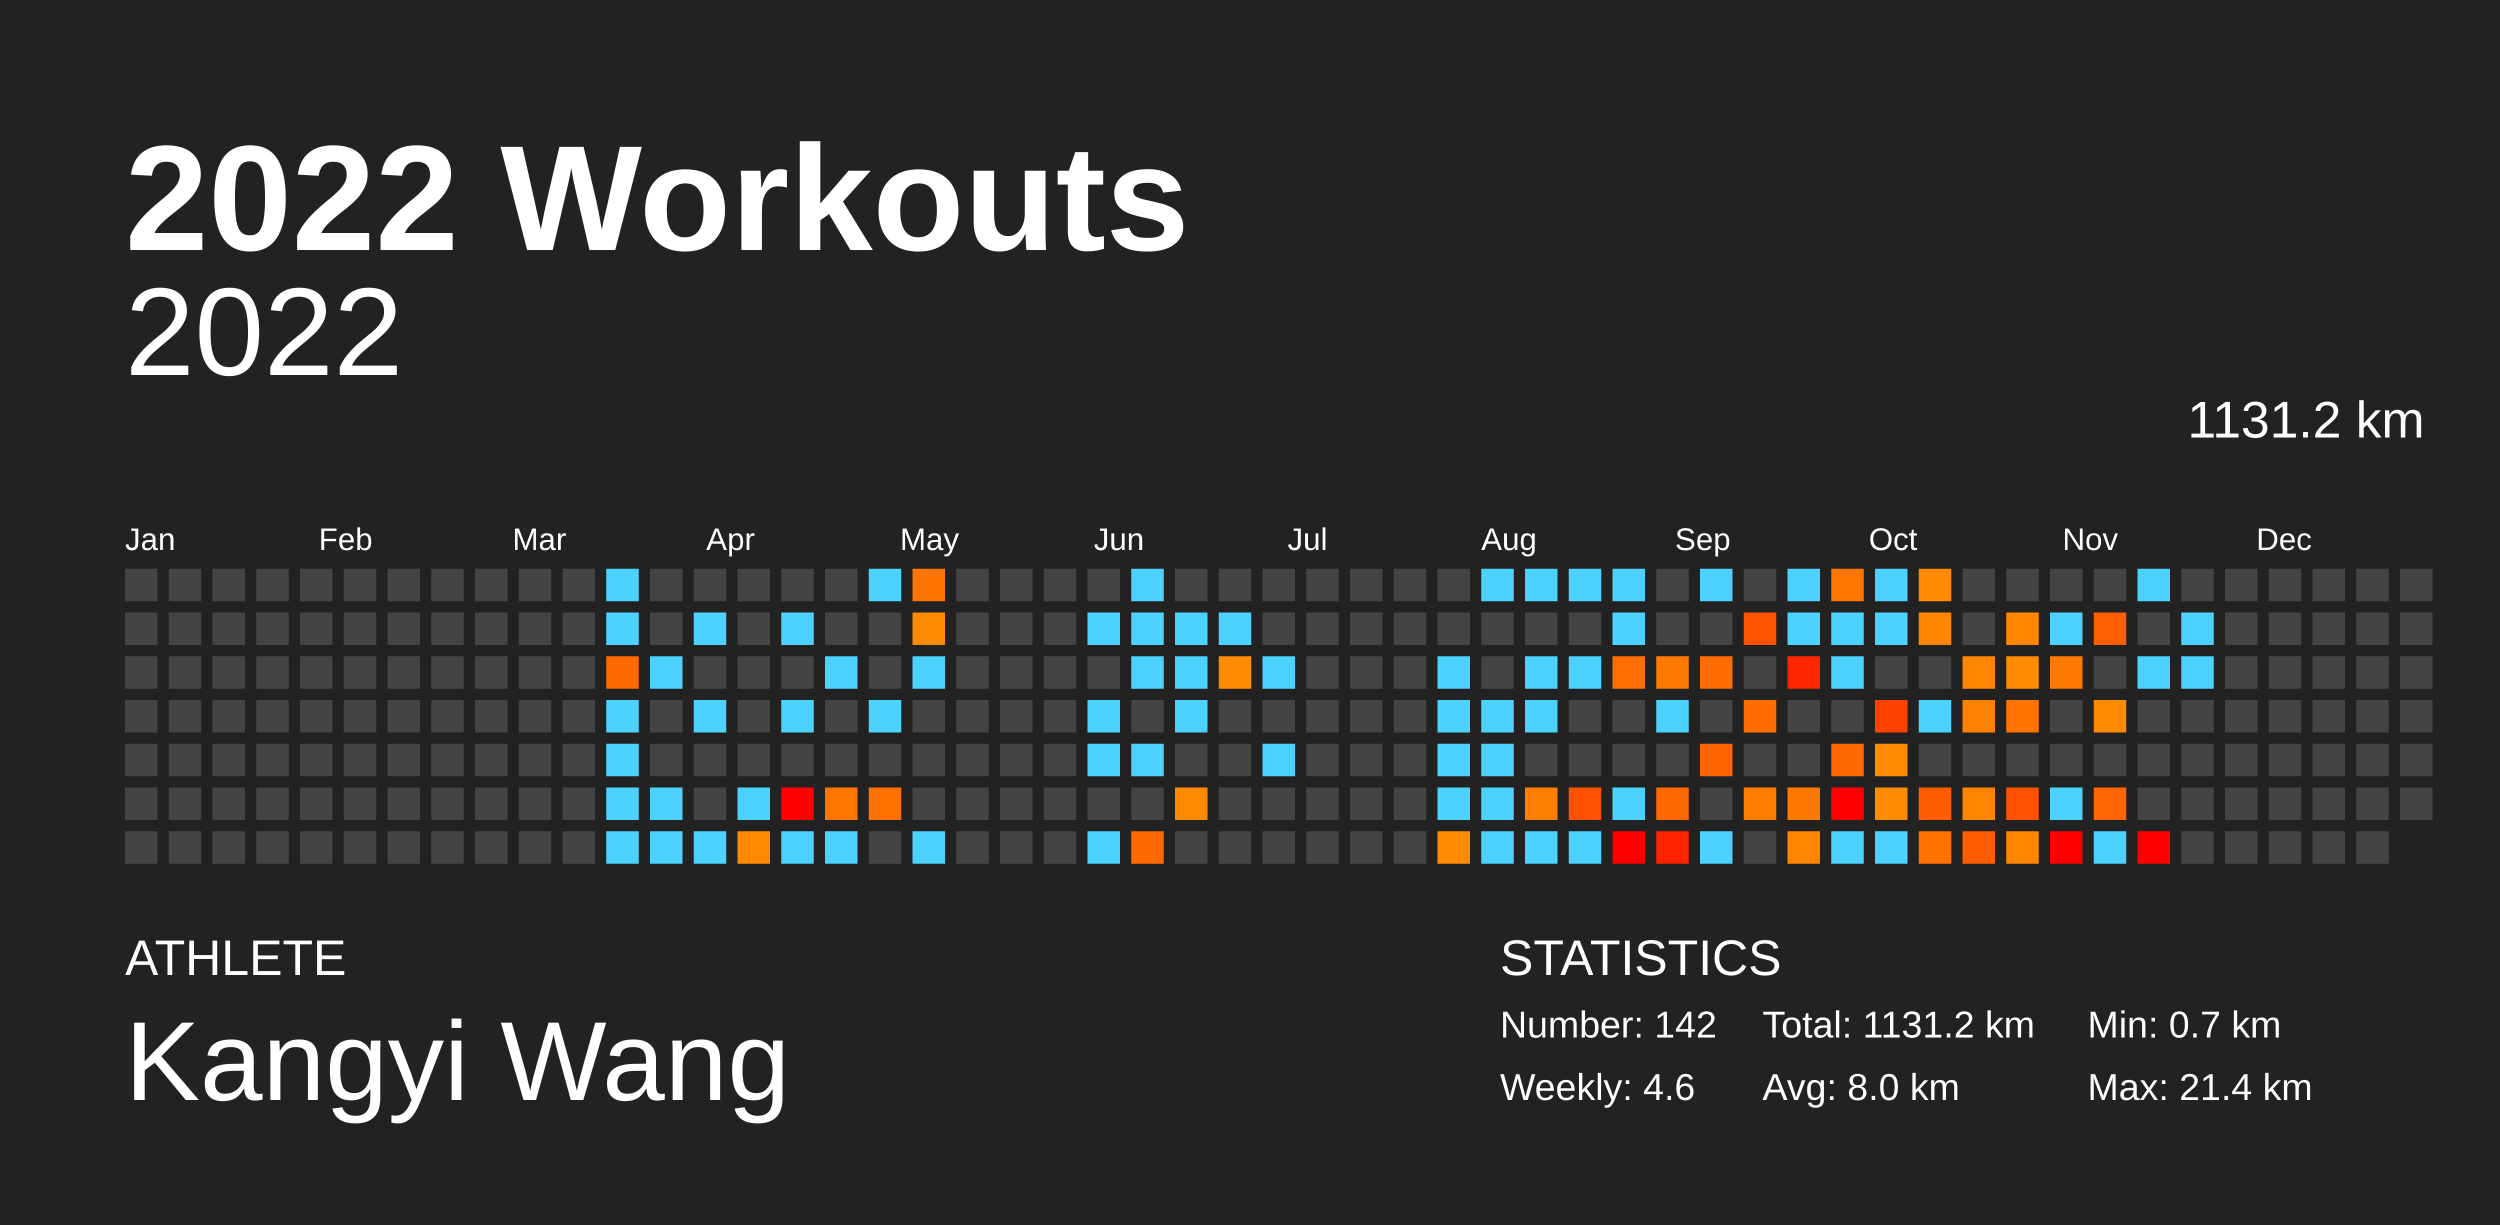
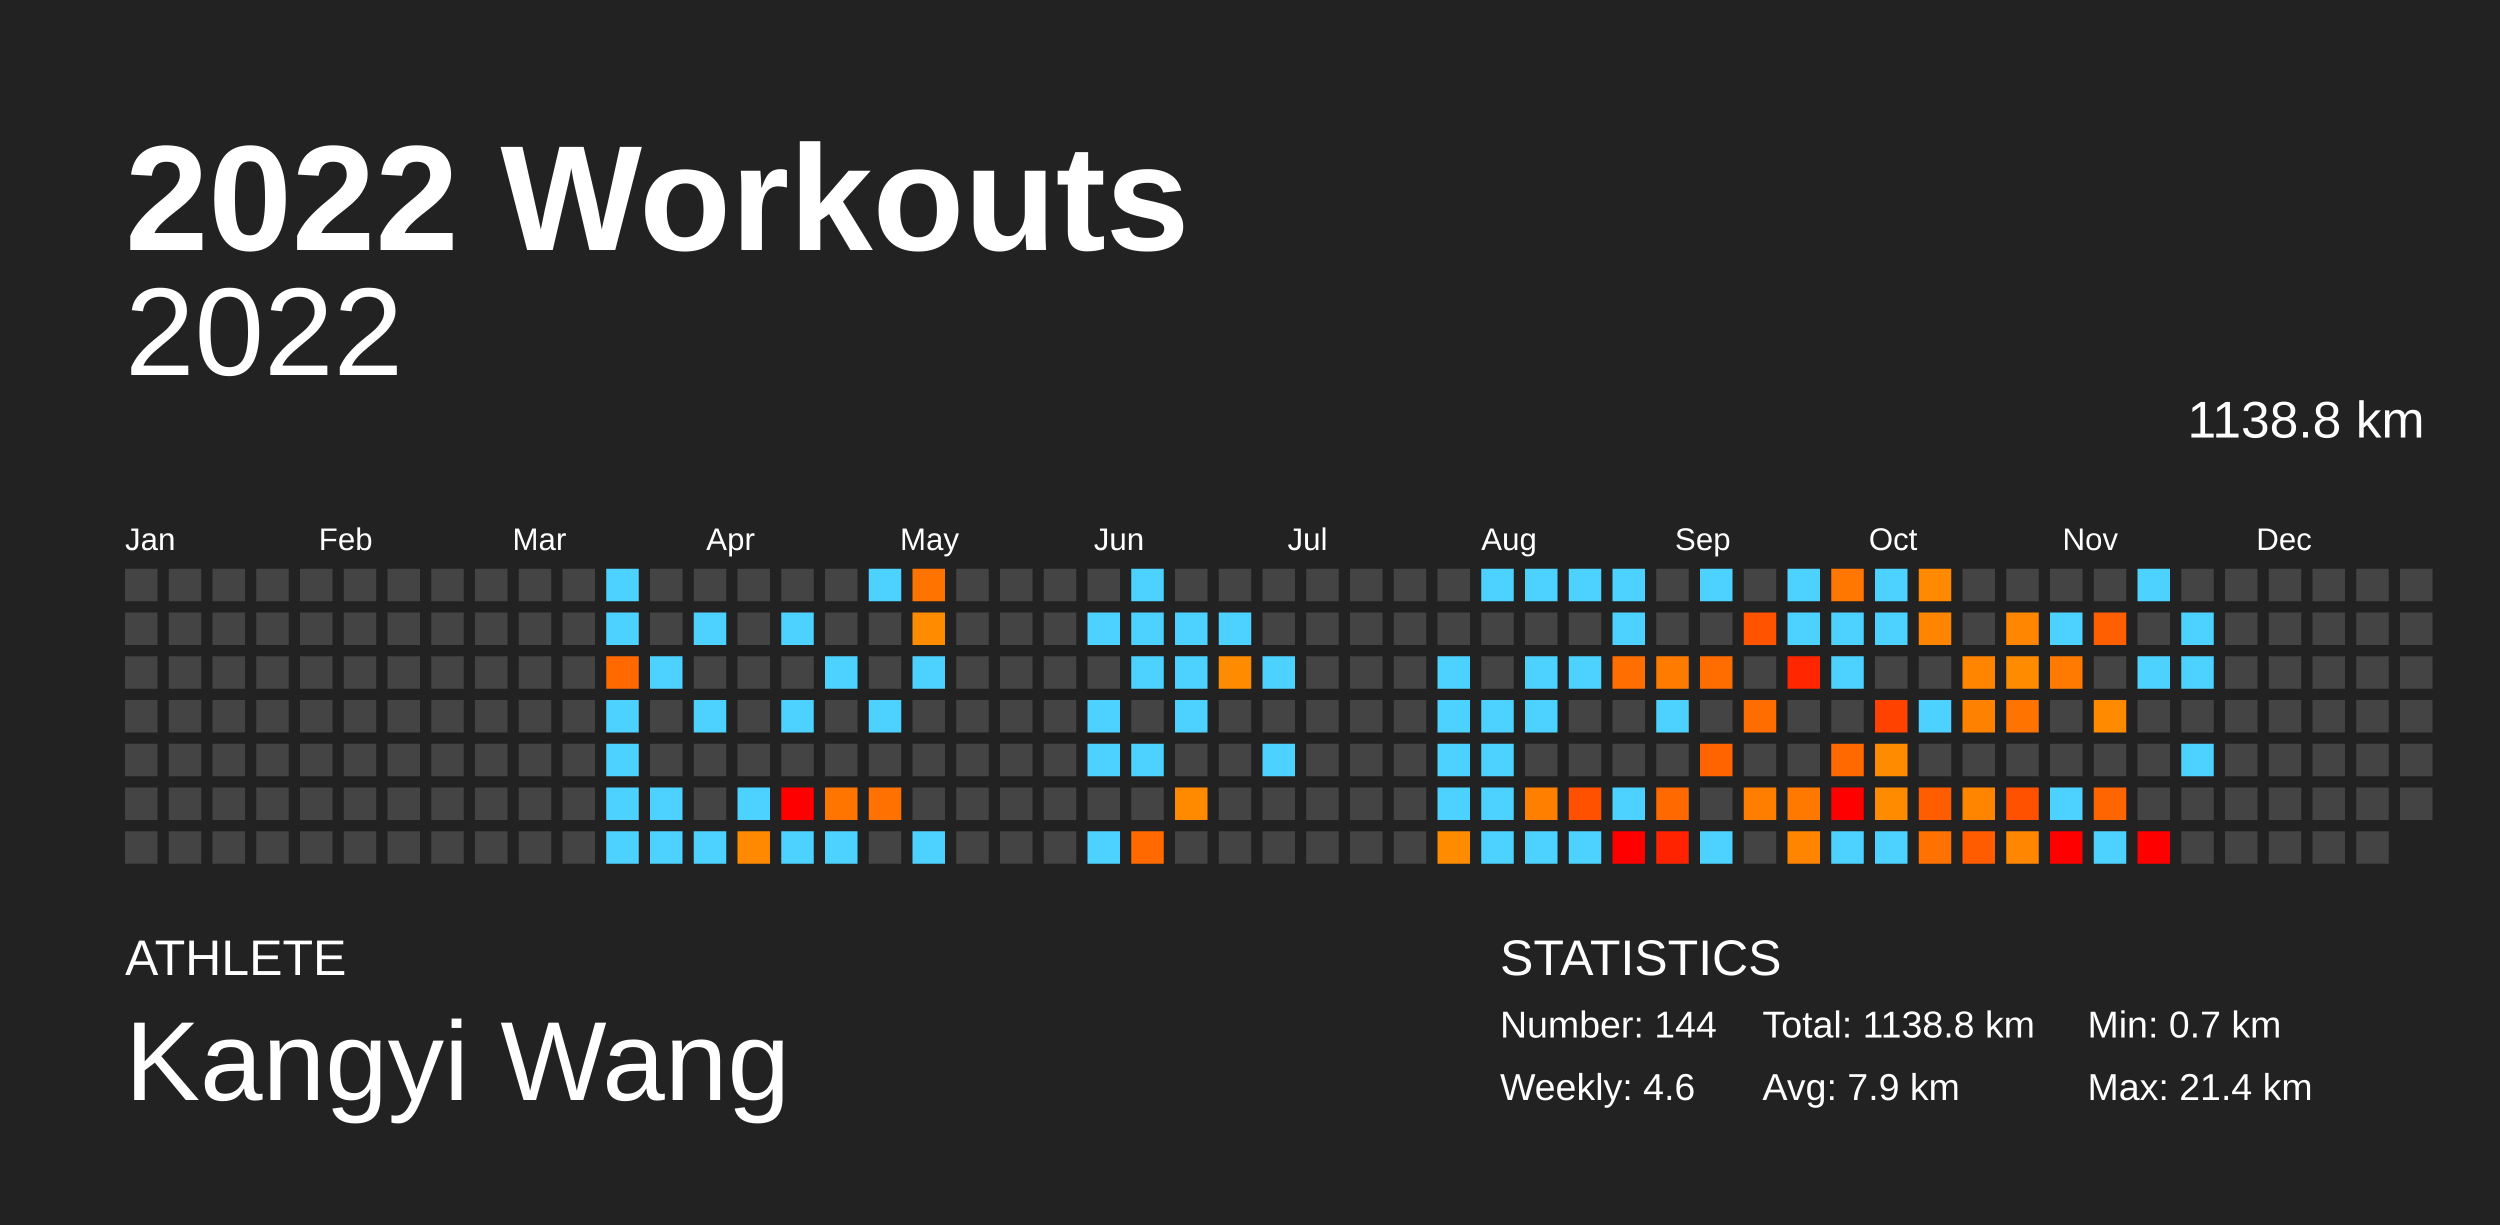
<svg xmlns="http://www.w3.org/2000/svg" baseProfile="full" height="98mm" version="1.1" viewBox="0,0,200,98" width="200mm">
  <defs />
  <rect fill="#222222" height="98" width="200" x="0" y="0" />
  <text fill="#FFFFFF" style="font-size:12px; font-family:Arial; font-weight:bold;" x="10" y="20">2022 Workouts</text>
  <text fill="#FFFFFF" style="font-size:4px; font-family:Arial" x="10" y="78">ATHLETE</text>
  <text fill="#FFFFFF" style="font-size:9px; font-family:Arial" x="10" y="88">Kangyi Wang</text>
  <text fill="#FFFFFF" style="font-size:4px; font-family:Arial" x="120" y="78">STATISTICS</text>
-   <text fill="#FFFFFF" style="font-size:3px; font-family:Arial" x="120" y="83">Number: 142</text>
+   <text fill="#FFFFFF" style="font-size:3px; font-family:Arial" x="120" y="83">Number: 144</text>
  <text fill="#FFFFFF" style="font-size:3px; font-family:Arial" x="120" y="88">Weekly: 4.6</text>
-   <text fill="#FFFFFF" style="font-size:3px; font-family:Arial" x="141" y="83">Total: 1131.2 km</text>
-   <text fill="#FFFFFF" style="font-size:3px; font-family:Arial" x="141" y="88">Avg: 8.0 km</text>
+   <text fill="#FFFFFF" style="font-size:3px; font-family:Arial" x="141" y="83">Total: 1138.8 km</text>
+   <text fill="#FFFFFF" style="font-size:3px; font-family:Arial" x="141" y="88">Avg: 7.9 km</text>
  <text fill="#FFFFFF" style="font-size:3px; font-family:Arial" x="167" y="83">Min: 0.7 km</text>
  <text fill="#FFFFFF" style="font-size:3px; font-family:Arial" x="167" y="88">Max: 21.4 km</text>
  <text alignment-baseline="hanging" fill="#FFFFFF" style="font-size:10.0px; font-family:Arial;" x="10" y="30">2022</text>
-   <text alignment-baseline="hanging" fill="#FFFFFF" style="font-size:4.125px; font-family:Arial;" x="175" y="35">1131.2 km</text>
+   <text alignment-baseline="hanging" fill="#FFFFFF" style="font-size:4.125px; font-family:Arial;" x="175" y="35">1138.8 km</text>
  <text fill="#FFFFFF" style="font-size:2.5px; font-family:Arial" x="10.0" y="44">Jan</text>
  <text fill="#FFFFFF" style="font-size:2.5px; font-family:Arial" x="25.5" y="44">Feb</text>
  <text fill="#FFFFFF" style="font-size:2.5px; font-family:Arial" x="41.0" y="44">Mar</text>
  <text fill="#FFFFFF" style="font-size:2.5px; font-family:Arial" x="56.5" y="44">Apr</text>
  <text fill="#FFFFFF" style="font-size:2.5px; font-family:Arial" x="72.0" y="44">May</text>
  <text fill="#FFFFFF" style="font-size:2.5px; font-family:Arial" x="87.5" y="44">Jun</text>
  <text fill="#FFFFFF" style="font-size:2.5px; font-family:Arial" x="103.0" y="44">Jul</text>
  <text fill="#FFFFFF" style="font-size:2.5px; font-family:Arial" x="118.5" y="44">Aug</text>
  <text fill="#FFFFFF" style="font-size:2.5px; font-family:Arial" x="134.0" y="44">Sep</text>
  <text fill="#FFFFFF" style="font-size:2.5px; font-family:Arial" x="149.5" y="44">Oct</text>
  <text fill="#FFFFFF" style="font-size:2.5px; font-family:Arial" x="165.0" y="44">Nov</text>
  <text fill="#FFFFFF" style="font-size:2.5px; font-family:Arial" x="180.5" y="44">Dec</text>
  <rect fill="#444444" height="2.6" width="2.6" x="10.0" y="45.5" />
  <rect fill="#444444" height="2.6" width="2.6" x="10.0" y="49.0" />
  <rect fill="#444444" height="2.6" width="2.6" x="10.0" y="52.5" />
  <rect fill="#444444" height="2.6" width="2.6" x="10.0" y="56.0" />
  <rect fill="#444444" height="2.6" width="2.6" x="10.0" y="59.5" />
  <rect fill="#444444" height="2.6" width="2.6" x="10.0" y="63.0" />
  <rect fill="#444444" height="2.6" width="2.6" x="10.0" y="66.5" />
  <rect fill="#444444" height="2.6" width="2.6" x="13.5" y="45.5" />
  <rect fill="#444444" height="2.6" width="2.6" x="13.5" y="49.0" />
  <rect fill="#444444" height="2.6" width="2.6" x="13.5" y="52.5" />
  <rect fill="#444444" height="2.6" width="2.6" x="13.5" y="56.0" />
  <rect fill="#444444" height="2.6" width="2.6" x="13.5" y="59.5" />
  <rect fill="#444444" height="2.6" width="2.6" x="13.5" y="63.0" />
  <rect fill="#444444" height="2.6" width="2.6" x="13.5" y="66.5" />
  <rect fill="#444444" height="2.6" width="2.6" x="17.0" y="45.5" />
  <rect fill="#444444" height="2.6" width="2.6" x="17.0" y="49.0" />
  <rect fill="#444444" height="2.6" width="2.6" x="17.0" y="52.5" />
  <rect fill="#444444" height="2.6" width="2.6" x="17.0" y="56.0" />
  <rect fill="#444444" height="2.6" width="2.6" x="17.0" y="59.5" />
  <rect fill="#444444" height="2.6" width="2.6" x="17.0" y="63.0" />
  <rect fill="#444444" height="2.6" width="2.6" x="17.0" y="66.5" />
  <rect fill="#444444" height="2.6" width="2.6" x="20.5" y="45.5" />
  <rect fill="#444444" height="2.6" width="2.6" x="20.5" y="49.0" />
  <rect fill="#444444" height="2.6" width="2.6" x="20.5" y="52.5" />
  <rect fill="#444444" height="2.6" width="2.6" x="20.5" y="56.0" />
  <rect fill="#444444" height="2.6" width="2.6" x="20.5" y="59.5" />
  <rect fill="#444444" height="2.6" width="2.6" x="20.5" y="63.0" />
  <rect fill="#444444" height="2.6" width="2.6" x="20.5" y="66.5" />
  <rect fill="#444444" height="2.6" width="2.6" x="24.0" y="45.5" />
  <rect fill="#444444" height="2.6" width="2.6" x="24.0" y="49.0" />
  <rect fill="#444444" height="2.6" width="2.6" x="24.0" y="52.5" />
  <rect fill="#444444" height="2.6" width="2.6" x="24.0" y="56.0" />
  <rect fill="#444444" height="2.6" width="2.6" x="24.0" y="59.5" />
  <rect fill="#444444" height="2.6" width="2.6" x="24.0" y="63.0" />
  <rect fill="#444444" height="2.6" width="2.6" x="24.0" y="66.5" />
  <rect fill="#444444" height="2.6" width="2.6" x="27.5" y="45.5" />
  <rect fill="#444444" height="2.6" width="2.6" x="27.5" y="49.0" />
  <rect fill="#444444" height="2.6" width="2.6" x="27.5" y="52.5" />
  <rect fill="#444444" height="2.6" width="2.6" x="27.5" y="56.0" />
  <rect fill="#444444" height="2.6" width="2.6" x="27.5" y="59.5" />
  <rect fill="#444444" height="2.6" width="2.6" x="27.5" y="63.0" />
  <rect fill="#444444" height="2.6" width="2.6" x="27.5" y="66.5" />
  <rect fill="#444444" height="2.6" width="2.6" x="31.0" y="45.5" />
  <rect fill="#444444" height="2.6" width="2.6" x="31.0" y="49.0" />
  <rect fill="#444444" height="2.6" width="2.6" x="31.0" y="52.5" />
  <rect fill="#444444" height="2.6" width="2.6" x="31.0" y="56.0" />
  <rect fill="#444444" height="2.6" width="2.6" x="31.0" y="59.5" />
  <rect fill="#444444" height="2.6" width="2.6" x="31.0" y="63.0" />
  <rect fill="#444444" height="2.6" width="2.6" x="31.0" y="66.5" />
  <rect fill="#444444" height="2.6" width="2.6" x="34.5" y="45.5" />
  <rect fill="#444444" height="2.6" width="2.6" x="34.5" y="49.0" />
  <rect fill="#444444" height="2.6" width="2.6" x="34.5" y="52.5" />
  <rect fill="#444444" height="2.6" width="2.6" x="34.5" y="56.0" />
  <rect fill="#444444" height="2.6" width="2.6" x="34.5" y="59.5" />
  <rect fill="#444444" height="2.6" width="2.6" x="34.5" y="63.0" />
  <rect fill="#444444" height="2.6" width="2.6" x="34.5" y="66.5" />
  <rect fill="#444444" height="2.6" width="2.6" x="38.0" y="45.5" />
  <rect fill="#444444" height="2.6" width="2.6" x="38.0" y="49.0" />
  <rect fill="#444444" height="2.6" width="2.6" x="38.0" y="52.5" />
  <rect fill="#444444" height="2.6" width="2.6" x="38.0" y="56.0" />
  <rect fill="#444444" height="2.6" width="2.6" x="38.0" y="59.5" />
  <rect fill="#444444" height="2.6" width="2.6" x="38.0" y="63.0" />
  <rect fill="#444444" height="2.6" width="2.6" x="38.0" y="66.5" />
  <rect fill="#444444" height="2.6" width="2.6" x="41.5" y="45.5" />
  <rect fill="#444444" height="2.6" width="2.6" x="41.5" y="49.0" />
  <rect fill="#444444" height="2.6" width="2.6" x="41.5" y="52.5" />
  <rect fill="#444444" height="2.6" width="2.6" x="41.5" y="56.0" />
  <rect fill="#444444" height="2.6" width="2.6" x="41.5" y="59.5" />
  <rect fill="#444444" height="2.6" width="2.6" x="41.5" y="63.0" />
  <rect fill="#444444" height="2.6" width="2.6" x="41.5" y="66.5" />
  <rect fill="#444444" height="2.6" width="2.6" x="45.0" y="45.5" />
  <rect fill="#444444" height="2.6" width="2.6" x="45.0" y="49.0" />
  <rect fill="#444444" height="2.6" width="2.6" x="45.0" y="52.5" />
  <rect fill="#444444" height="2.6" width="2.6" x="45.0" y="56.0" />
  <rect fill="#444444" height="2.6" width="2.6" x="45.0" y="59.5" />
  <rect fill="#444444" height="2.6" width="2.6" x="45.0" y="63.0" />
  <rect fill="#444444" height="2.6" width="2.6" x="45.0" y="66.5" />
  <rect fill="#4dd2ff" height="2.6" width="2.6" x="48.5" y="45.5" />
  <rect fill="#4dd2ff" height="2.6" width="2.6" x="48.5" y="49.0" />
  <rect fill="#ff6900" height="2.6" width="2.6" x="48.5" y="52.5" />
  <rect fill="#4dd2ff" height="2.6" width="2.6" x="48.5" y="56.0" />
  <rect fill="#4dd2ff" height="2.6" width="2.6" x="48.5" y="59.5" />
  <rect fill="#4dd2ff" height="2.6" width="2.6" x="48.5" y="63.0" />
  <rect fill="#4dd2ff" height="2.6" width="2.6" x="48.5" y="66.5" />
  <rect fill="#444444" height="2.6" width="2.6" x="52.0" y="45.5" />
  <rect fill="#444444" height="2.6" width="2.6" x="52.0" y="49.0" />
  <rect fill="#4dd2ff" height="2.6" width="2.6" x="52.0" y="52.5" />
  <rect fill="#444444" height="2.6" width="2.6" x="52.0" y="56.0" />
  <rect fill="#444444" height="2.6" width="2.6" x="52.0" y="59.5" />
  <rect fill="#4dd2ff" height="2.6" width="2.6" x="52.0" y="63.0" />
  <rect fill="#4dd2ff" height="2.6" width="2.6" x="52.0" y="66.5" />
  <rect fill="#444444" height="2.6" width="2.6" x="55.5" y="45.5" />
  <rect fill="#4dd2ff" height="2.6" width="2.6" x="55.5" y="49.0" />
  <rect fill="#444444" height="2.6" width="2.6" x="55.5" y="52.5" />
  <rect fill="#4dd2ff" height="2.6" width="2.6" x="55.5" y="56.0" />
  <rect fill="#444444" height="2.6" width="2.6" x="55.5" y="59.5" />
  <rect fill="#444444" height="2.6" width="2.6" x="55.5" y="63.0" />
  <rect fill="#4dd2ff" height="2.6" width="2.6" x="55.5" y="66.5" />
  <rect fill="#444444" height="2.6" width="2.6" x="59.0" y="45.5" />
  <rect fill="#444444" height="2.6" width="2.6" x="59.0" y="49.0" />
  <rect fill="#444444" height="2.6" width="2.6" x="59.0" y="52.5" />
  <rect fill="#444444" height="2.6" width="2.6" x="59.0" y="56.0" />
  <rect fill="#444444" height="2.6" width="2.6" x="59.0" y="59.5" />
  <rect fill="#4dd2ff" height="2.6" width="2.6" x="59.0" y="63.0" />
  <rect fill="#ff8900" height="2.6" width="2.6" x="59.0" y="66.5" />
  <rect fill="#444444" height="2.6" width="2.6" x="62.5" y="45.5" />
  <rect fill="#4dd2ff" height="2.6" width="2.6" x="62.5" y="49.0" />
  <rect fill="#444444" height="2.6" width="2.6" x="62.5" y="52.5" />
  <rect fill="#4dd2ff" height="2.6" width="2.6" x="62.5" y="56.0" />
  <rect fill="#444444" height="2.6" width="2.6" x="62.5" y="59.5" />
  <rect fill="red" height="2.6" width="2.6" x="62.5" y="63.0" />
  <rect fill="#4dd2ff" height="2.6" width="2.6" x="62.5" y="66.5" />
  <rect fill="#444444" height="2.6" width="2.6" x="66.0" y="45.5" />
  <rect fill="#444444" height="2.6" width="2.6" x="66.0" y="49.0" />
  <rect fill="#4dd2ff" height="2.6" width="2.6" x="66.0" y="52.5" />
  <rect fill="#444444" height="2.6" width="2.6" x="66.0" y="56.0" />
  <rect fill="#444444" height="2.6" width="2.6" x="66.0" y="59.5" />
  <rect fill="#ff7500" height="2.6" width="2.6" x="66.0" y="63.0" />
  <rect fill="#4dd2ff" height="2.6" width="2.6" x="66.0" y="66.5" />
  <rect fill="#4dd2ff" height="2.6" width="2.6" x="69.5" y="45.5" />
  <rect fill="#444444" height="2.6" width="2.6" x="69.5" y="49.0" />
  <rect fill="#444444" height="2.6" width="2.6" x="69.5" y="52.5" />
  <rect fill="#4dd2ff" height="2.6" width="2.6" x="69.5" y="56.0" />
  <rect fill="#444444" height="2.6" width="2.6" x="69.5" y="59.5" />
  <rect fill="#ff7100" height="2.6" width="2.6" x="69.5" y="63.0" />
  <rect fill="#444444" height="2.6" width="2.6" x="69.5" y="66.5" />
  <rect fill="#ff7400" height="2.6" width="2.6" x="73.0" y="45.5" />
  <rect fill="#ff8c00" height="2.6" width="2.6" x="73.0" y="49.0" />
  <rect fill="#4dd2ff" height="2.6" width="2.6" x="73.0" y="52.5" />
  <rect fill="#444444" height="2.6" width="2.6" x="73.0" y="56.0" />
  <rect fill="#444444" height="2.6" width="2.6" x="73.0" y="59.5" />
  <rect fill="#444444" height="2.6" width="2.6" x="73.0" y="63.0" />
  <rect fill="#4dd2ff" height="2.6" width="2.6" x="73.0" y="66.5" />
  <rect fill="#444444" height="2.6" width="2.6" x="76.5" y="45.5" />
  <rect fill="#444444" height="2.6" width="2.6" x="76.5" y="49.0" />
  <rect fill="#444444" height="2.6" width="2.6" x="76.5" y="52.5" />
  <rect fill="#444444" height="2.6" width="2.6" x="76.5" y="56.0" />
  <rect fill="#444444" height="2.6" width="2.6" x="76.5" y="59.5" />
  <rect fill="#444444" height="2.6" width="2.6" x="76.5" y="63.0" />
  <rect fill="#444444" height="2.6" width="2.6" x="76.5" y="66.5" />
  <rect fill="#444444" height="2.6" width="2.6" x="80.0" y="45.5" />
  <rect fill="#444444" height="2.6" width="2.6" x="80.0" y="49.0" />
  <rect fill="#444444" height="2.6" width="2.6" x="80.0" y="52.5" />
  <rect fill="#444444" height="2.6" width="2.6" x="80.0" y="56.0" />
  <rect fill="#444444" height="2.6" width="2.6" x="80.0" y="59.5" />
  <rect fill="#444444" height="2.6" width="2.6" x="80.0" y="63.0" />
  <rect fill="#444444" height="2.6" width="2.6" x="80.0" y="66.5" />
  <rect fill="#444444" height="2.6" width="2.6" x="83.5" y="45.5" />
  <rect fill="#444444" height="2.6" width="2.6" x="83.5" y="49.0" />
  <rect fill="#444444" height="2.6" width="2.6" x="83.5" y="52.5" />
  <rect fill="#444444" height="2.6" width="2.6" x="83.5" y="56.0" />
  <rect fill="#444444" height="2.6" width="2.6" x="83.5" y="59.5" />
  <rect fill="#444444" height="2.6" width="2.6" x="83.5" y="63.0" />
  <rect fill="#444444" height="2.6" width="2.6" x="83.5" y="66.5" />
  <rect fill="#444444" height="2.6" width="2.6" x="87.0" y="45.5" />
  <rect fill="#4dd2ff" height="2.6" width="2.6" x="87.0" y="49.0" />
  <rect fill="#444444" height="2.6" width="2.6" x="87.0" y="52.5" />
  <rect fill="#4dd2ff" height="2.6" width="2.6" x="87.0" y="56.0" />
  <rect fill="#4dd2ff" height="2.6" width="2.6" x="87.0" y="59.5" />
  <rect fill="#444444" height="2.6" width="2.6" x="87.0" y="63.0" />
  <rect fill="#4dd2ff" height="2.6" width="2.6" x="87.0" y="66.5" />
  <rect fill="#4dd2ff" height="2.6" width="2.6" x="90.5" y="45.5" />
  <rect fill="#4dd2ff" height="2.6" width="2.6" x="90.5" y="49.0" />
  <rect fill="#4dd2ff" height="2.6" width="2.6" x="90.5" y="52.5" />
  <rect fill="#444444" height="2.6" width="2.6" x="90.5" y="56.0" />
  <rect fill="#4dd2ff" height="2.6" width="2.6" x="90.5" y="59.5" />
  <rect fill="#444444" height="2.6" width="2.6" x="90.5" y="63.0" />
  <rect fill="#ff6900" height="2.6" width="2.6" x="90.5" y="66.5" />
  <rect fill="#444444" height="2.6" width="2.6" x="94.0" y="45.5" />
  <rect fill="#4dd2ff" height="2.6" width="2.6" x="94.0" y="49.0" />
  <rect fill="#4dd2ff" height="2.6" width="2.6" x="94.0" y="52.5" />
  <rect fill="#4dd2ff" height="2.6" width="2.6" x="94.0" y="56.0" />
  <rect fill="#444444" height="2.6" width="2.6" x="94.0" y="59.5" />
  <rect fill="#ff8a00" height="2.6" width="2.6" x="94.0" y="63.0" />
  <rect fill="#444444" height="2.6" width="2.6" x="94.0" y="66.5" />
  <rect fill="#444444" height="2.6" width="2.6" x="97.5" y="45.5" />
  <rect fill="#4dd2ff" height="2.6" width="2.6" x="97.5" y="49.0" />
  <rect fill="#ff8b00" height="2.6" width="2.6" x="97.5" y="52.5" />
  <rect fill="#444444" height="2.6" width="2.6" x="97.5" y="56.0" />
  <rect fill="#444444" height="2.6" width="2.6" x="97.5" y="59.5" />
  <rect fill="#444444" height="2.6" width="2.6" x="97.5" y="63.0" />
  <rect fill="#444444" height="2.6" width="2.6" x="97.5" y="66.5" />
  <rect fill="#444444" height="2.6" width="2.6" x="101.0" y="45.5" />
  <rect fill="#444444" height="2.6" width="2.6" x="101.0" y="49.0" />
  <rect fill="#4dd2ff" height="2.6" width="2.6" x="101.0" y="52.5" />
  <rect fill="#444444" height="2.6" width="2.6" x="101.0" y="56.0" />
  <rect fill="#4dd2ff" height="2.6" width="2.6" x="101.0" y="59.5" />
  <rect fill="#444444" height="2.6" width="2.6" x="101.0" y="63.0" />
  <rect fill="#444444" height="2.6" width="2.6" x="101.0" y="66.5" />
  <rect fill="#444444" height="2.6" width="2.6" x="104.5" y="45.5" />
  <rect fill="#444444" height="2.6" width="2.6" x="104.5" y="49.0" />
  <rect fill="#444444" height="2.6" width="2.6" x="104.5" y="52.5" />
  <rect fill="#444444" height="2.6" width="2.6" x="104.5" y="56.0" />
  <rect fill="#444444" height="2.6" width="2.6" x="104.5" y="59.5" />
  <rect fill="#444444" height="2.6" width="2.6" x="104.5" y="63.0" />
  <rect fill="#444444" height="2.6" width="2.6" x="104.5" y="66.5" />
  <rect fill="#444444" height="2.6" width="2.6" x="108.0" y="45.5" />
  <rect fill="#444444" height="2.6" width="2.6" x="108.0" y="49.0" />
  <rect fill="#444444" height="2.6" width="2.6" x="108.0" y="52.5" />
  <rect fill="#444444" height="2.6" width="2.6" x="108.0" y="56.0" />
  <rect fill="#444444" height="2.6" width="2.6" x="108.0" y="59.5" />
  <rect fill="#444444" height="2.6" width="2.6" x="108.0" y="63.0" />
  <rect fill="#444444" height="2.6" width="2.6" x="108.0" y="66.5" />
  <rect fill="#444444" height="2.6" width="2.6" x="111.5" y="45.5" />
  <rect fill="#444444" height="2.6" width="2.6" x="111.5" y="49.0" />
  <rect fill="#444444" height="2.6" width="2.6" x="111.5" y="52.5" />
  <rect fill="#444444" height="2.6" width="2.6" x="111.5" y="56.0" />
  <rect fill="#444444" height="2.6" width="2.6" x="111.5" y="59.5" />
  <rect fill="#444444" height="2.6" width="2.6" x="111.5" y="63.0" />
  <rect fill="#444444" height="2.6" width="2.6" x="111.5" y="66.5" />
  <rect fill="#444444" height="2.6" width="2.6" x="115.0" y="45.5" />
  <rect fill="#444444" height="2.6" width="2.6" x="115.0" y="49.0" />
  <rect fill="#4dd2ff" height="2.6" width="2.6" x="115.0" y="52.5" />
  <rect fill="#4dd2ff" height="2.6" width="2.6" x="115.0" y="56.0" />
  <rect fill="#4dd2ff" height="2.6" width="2.6" x="115.0" y="59.5" />
  <rect fill="#4dd2ff" height="2.6" width="2.6" x="115.0" y="63.0" />
  <rect fill="#ff8b00" height="2.6" width="2.6" x="115.0" y="66.5" />
  <rect fill="#4dd2ff" height="2.6" width="2.6" x="118.5" y="45.5" />
  <rect fill="#444444" height="2.6" width="2.6" x="118.5" y="49.0" />
  <rect fill="#444444" height="2.6" width="2.6" x="118.5" y="52.5" />
  <rect fill="#4dd2ff" height="2.6" width="2.6" x="118.5" y="56.0" />
  <rect fill="#4dd2ff" height="2.6" width="2.6" x="118.5" y="59.5" />
  <rect fill="#4dd2ff" height="2.6" width="2.6" x="118.5" y="63.0" />
  <rect fill="#4dd2ff" height="2.6" width="2.6" x="118.5" y="66.5" />
  <rect fill="#4dd2ff" height="2.6" width="2.6" x="122.0" y="45.5" />
  <rect fill="#444444" height="2.6" width="2.6" x="122.0" y="49.0" />
  <rect fill="#4dd2ff" height="2.6" width="2.6" x="122.0" y="52.5" />
  <rect fill="#4dd2ff" height="2.6" width="2.6" x="122.0" y="56.0" />
  <rect fill="#444444" height="2.6" width="2.6" x="122.0" y="59.5" />
  <rect fill="#ff8000" height="2.6" width="2.6" x="122.0" y="63.0" />
  <rect fill="#4dd2ff" height="2.6" width="2.6" x="122.0" y="66.5" />
  <rect fill="#4dd2ff" height="2.6" width="2.6" x="125.5" y="45.5" />
  <rect fill="#444444" height="2.6" width="2.6" x="125.5" y="49.0" />
  <rect fill="#4dd2ff" height="2.6" width="2.6" x="125.5" y="52.5" />
  <rect fill="#444444" height="2.6" width="2.6" x="125.5" y="56.0" />
  <rect fill="#444444" height="2.6" width="2.6" x="125.5" y="59.5" />
  <rect fill="#ff5100" height="2.6" width="2.6" x="125.5" y="63.0" />
  <rect fill="#4dd2ff" height="2.6" width="2.6" x="125.5" y="66.5" />
  <rect fill="#4dd2ff" height="2.6" width="2.6" x="129.0" y="45.5" />
  <rect fill="#4dd2ff" height="2.6" width="2.6" x="129.0" y="49.0" />
  <rect fill="#ff6e00" height="2.6" width="2.6" x="129.0" y="52.5" />
  <rect fill="#444444" height="2.6" width="2.6" x="129.0" y="56.0" />
  <rect fill="#444444" height="2.6" width="2.6" x="129.0" y="59.5" />
  <rect fill="#4dd2ff" height="2.6" width="2.6" x="129.0" y="63.0" />
  <rect fill="red" height="2.6" width="2.6" x="129.0" y="66.5" />
  <rect fill="#444444" height="2.6" width="2.6" x="132.5" y="45.5" />
  <rect fill="#444444" height="2.6" width="2.6" x="132.5" y="49.0" />
  <rect fill="#ff7b00" height="2.6" width="2.6" x="132.5" y="52.5" />
  <rect fill="#4dd2ff" height="2.6" width="2.6" x="132.5" y="56.0" />
  <rect fill="#444444" height="2.6" width="2.6" x="132.5" y="59.5" />
  <rect fill="#ff6900" height="2.6" width="2.6" x="132.5" y="63.0" />
  <rect fill="#ff2300" height="2.6" width="2.6" x="132.5" y="66.5" />
  <rect fill="#4dd2ff" height="2.6" width="2.6" x="136.0" y="45.5" />
  <rect fill="#444444" height="2.6" width="2.6" x="136.0" y="49.0" />
  <rect fill="#ff6c00" height="2.6" width="2.6" x="136.0" y="52.5" />
  <rect fill="#444444" height="2.6" width="2.6" x="136.0" y="56.0" />
  <rect fill="#ff6400" height="2.6" width="2.6" x="136.0" y="59.5" />
  <rect fill="#444444" height="2.6" width="2.6" x="136.0" y="63.0" />
  <rect fill="#4dd2ff" height="2.6" width="2.6" x="136.0" y="66.5" />
  <rect fill="#444444" height="2.6" width="2.6" x="139.5" y="45.5" />
  <rect fill="#ff5300" height="2.6" width="2.6" x="139.5" y="49.0" />
  <rect fill="#444444" height="2.6" width="2.6" x="139.5" y="52.5" />
  <rect fill="#ff6c00" height="2.6" width="2.6" x="139.5" y="56.0" />
  <rect fill="#444444" height="2.6" width="2.6" x="139.5" y="59.5" />
  <rect fill="#ff7e00" height="2.6" width="2.6" x="139.5" y="63.0" />
  <rect fill="#444444" height="2.6" width="2.6" x="139.5" y="66.5" />
  <rect fill="#4dd2ff" height="2.6" width="2.6" x="143.0" y="45.5" />
  <rect fill="#4dd2ff" height="2.6" width="2.6" x="143.0" y="49.0" />
  <rect fill="#ff2600" height="2.6" width="2.6" x="143.0" y="52.5" />
  <rect fill="#444444" height="2.6" width="2.6" x="143.0" y="56.0" />
  <rect fill="#444444" height="2.6" width="2.6" x="143.0" y="59.5" />
  <rect fill="#ff7800" height="2.6" width="2.6" x="143.0" y="63.0" />
  <rect fill="#ff8400" height="2.6" width="2.6" x="143.0" y="66.5" />
  <rect fill="#ff7700" height="2.6" width="2.6" x="146.5" y="45.5" />
  <rect fill="#4dd2ff" height="2.6" width="2.6" x="146.5" y="49.0" />
  <rect fill="#4dd2ff" height="2.6" width="2.6" x="146.5" y="52.5" />
  <rect fill="#444444" height="2.6" width="2.6" x="146.5" y="56.0" />
  <rect fill="#ff6900" height="2.6" width="2.6" x="146.5" y="59.5" />
  <rect fill="red" height="2.6" width="2.6" x="146.5" y="63.0" />
  <rect fill="#4dd2ff" height="2.6" width="2.6" x="146.5" y="66.5" />
  <rect fill="#4dd2ff" height="2.6" width="2.6" x="150.0" y="45.5" />
  <rect fill="#4dd2ff" height="2.6" width="2.6" x="150.0" y="49.0" />
  <rect fill="#444444" height="2.6" width="2.6" x="150.0" y="52.5" />
  <rect fill="#ff4200" height="2.6" width="2.6" x="150.0" y="56.0" />
  <rect fill="#ff8c00" height="2.6" width="2.6" x="150.0" y="59.5" />
  <rect fill="#ff8b00" height="2.6" width="2.6" x="150.0" y="63.0" />
  <rect fill="#4dd2ff" height="2.6" width="2.6" x="150.0" y="66.5" />
  <rect fill="#ff8900" height="2.6" width="2.6" x="153.5" y="45.5" />
  <rect fill="#ff8400" height="2.6" width="2.6" x="153.5" y="49.0" />
  <rect fill="#444444" height="2.6" width="2.6" x="153.5" y="52.5" />
  <rect fill="#4dd2ff" height="2.6" width="2.6" x="153.5" y="56.0" />
  <rect fill="#444444" height="2.6" width="2.6" x="153.5" y="59.5" />
  <rect fill="#ff5d00" height="2.6" width="2.6" x="153.5" y="63.0" />
  <rect fill="#ff7100" height="2.6" width="2.6" x="153.5" y="66.5" />
  <rect fill="#444444" height="2.6" width="2.6" x="157.0" y="45.5" />
  <rect fill="#444444" height="2.6" width="2.6" x="157.0" y="49.0" />
  <rect fill="#ff8400" height="2.6" width="2.6" x="157.0" y="52.5" />
  <rect fill="#ff8100" height="2.6" width="2.6" x="157.0" y="56.0" />
  <rect fill="#444444" height="2.6" width="2.6" x="157.0" y="59.5" />
  <rect fill="#ff8400" height="2.6" width="2.6" x="157.0" y="63.0" />
  <rect fill="#ff5c00" height="2.6" width="2.6" x="157.0" y="66.5" />
  <rect fill="#444444" height="2.6" width="2.6" x="160.5" y="45.5" />
  <rect fill="#ff8600" height="2.6" width="2.6" x="160.5" y="49.0" />
  <rect fill="#ff8c00" height="2.6" width="2.6" x="160.5" y="52.5" />
  <rect fill="#ff7400" height="2.6" width="2.6" x="160.5" y="56.0" />
  <rect fill="#444444" height="2.6" width="2.6" x="160.5" y="59.5" />
  <rect fill="#ff5100" height="2.6" width="2.6" x="160.5" y="63.0" />
  <rect fill="#ff8600" height="2.6" width="2.6" x="160.5" y="66.5" />
  <rect fill="#444444" height="2.6" width="2.6" x="164.0" y="45.5" />
  <rect fill="#4dd2ff" height="2.6" width="2.6" x="164.0" y="49.0" />
  <rect fill="#ff7a00" height="2.6" width="2.6" x="164.0" y="52.5" />
  <rect fill="#444444" height="2.6" width="2.6" x="164.0" y="56.0" />
  <rect fill="#444444" height="2.6" width="2.6" x="164.0" y="59.5" />
  <rect fill="#4dd2ff" height="2.6" width="2.6" x="164.0" y="63.0" />
  <rect fill="red" height="2.6" width="2.6" x="164.0" y="66.5" />
  <rect fill="#444444" height="2.6" width="2.6" x="167.5" y="45.5" />
  <rect fill="#ff5f00" height="2.6" width="2.6" x="167.5" y="49.0" />
  <rect fill="#444444" height="2.6" width="2.6" x="167.5" y="52.5" />
  <rect fill="#ff8a00" height="2.6" width="2.6" x="167.5" y="56.0" />
  <rect fill="#444444" height="2.6" width="2.6" x="167.5" y="59.5" />
  <rect fill="#ff6500" height="2.6" width="2.6" x="167.5" y="63.0" />
  <rect fill="#4dd2ff" height="2.6" width="2.6" x="167.5" y="66.5" />
  <rect fill="#4dd2ff" height="2.6" width="2.6" x="171.0" y="45.5" />
  <rect fill="#444444" height="2.6" width="2.6" x="171.0" y="49.0" />
  <rect fill="#4dd2ff" height="2.6" width="2.6" x="171.0" y="52.5" />
  <rect fill="#444444" height="2.6" width="2.6" x="171.0" y="56.0" />
  <rect fill="#444444" height="2.6" width="2.6" x="171.0" y="59.5" />
  <rect fill="#444444" height="2.6" width="2.6" x="171.0" y="63.0" />
  <rect fill="red" height="2.6" width="2.6" x="171.0" y="66.5" />
  <rect fill="#444444" height="2.6" width="2.6" x="174.5" y="45.5" />
  <rect fill="#4dd2ff" height="2.6" width="2.6" x="174.5" y="49.0" />
  <rect fill="#4dd2ff" height="2.6" width="2.6" x="174.5" y="52.5" />
  <rect fill="#444444" height="2.6" width="2.6" x="174.5" y="56.0" />
-   <rect fill="#444444" height="2.6" width="2.6" x="174.5" y="59.5" />
+   <rect fill="#4dd2ff" height="2.6" width="2.6" x="174.5" y="59.5" />
  <rect fill="#444444" height="2.6" width="2.6" x="174.5" y="63.0" />
  <rect fill="#444444" height="2.6" width="2.6" x="174.5" y="66.5" />
  <rect fill="#444444" height="2.6" width="2.6" x="178.0" y="45.5" />
  <rect fill="#444444" height="2.6" width="2.6" x="178.0" y="49.0" />
  <rect fill="#444444" height="2.6" width="2.6" x="178.0" y="52.5" />
  <rect fill="#444444" height="2.6" width="2.6" x="178.0" y="56.0" />
  <rect fill="#444444" height="2.6" width="2.6" x="178.0" y="59.5" />
  <rect fill="#444444" height="2.6" width="2.6" x="178.0" y="63.0" />
  <rect fill="#444444" height="2.6" width="2.6" x="178.0" y="66.5" />
  <rect fill="#444444" height="2.6" width="2.6" x="181.5" y="45.5" />
  <rect fill="#444444" height="2.6" width="2.6" x="181.5" y="49.0" />
  <rect fill="#444444" height="2.6" width="2.6" x="181.5" y="52.5" />
  <rect fill="#444444" height="2.6" width="2.6" x="181.5" y="56.0" />
  <rect fill="#444444" height="2.6" width="2.6" x="181.5" y="59.5" />
  <rect fill="#444444" height="2.6" width="2.6" x="181.5" y="63.0" />
  <rect fill="#444444" height="2.6" width="2.6" x="181.5" y="66.5" />
  <rect fill="#444444" height="2.6" width="2.6" x="185.0" y="45.5" />
  <rect fill="#444444" height="2.6" width="2.6" x="185.0" y="49.0" />
  <rect fill="#444444" height="2.6" width="2.6" x="185.0" y="52.5" />
  <rect fill="#444444" height="2.6" width="2.6" x="185.0" y="56.0" />
  <rect fill="#444444" height="2.6" width="2.6" x="185.0" y="59.5" />
  <rect fill="#444444" height="2.6" width="2.6" x="185.0" y="63.0" />
  <rect fill="#444444" height="2.6" width="2.6" x="185.0" y="66.5" />
  <rect fill="#444444" height="2.6" width="2.6" x="188.5" y="45.5" />
  <rect fill="#444444" height="2.6" width="2.6" x="188.5" y="49.0" />
  <rect fill="#444444" height="2.6" width="2.6" x="188.5" y="52.5" />
  <rect fill="#444444" height="2.6" width="2.6" x="188.5" y="56.0" />
  <rect fill="#444444" height="2.6" width="2.6" x="188.5" y="59.5" />
  <rect fill="#444444" height="2.6" width="2.6" x="188.5" y="63.0" />
  <rect fill="#444444" height="2.6" width="2.6" x="188.5" y="66.5" />
  <rect fill="#444444" height="2.6" width="2.6" x="192.0" y="45.5" />
  <rect fill="#444444" height="2.6" width="2.6" x="192.0" y="49.0" />
  <rect fill="#444444" height="2.6" width="2.6" x="192.0" y="52.5" />
  <rect fill="#444444" height="2.6" width="2.6" x="192.0" y="56.0" />
  <rect fill="#444444" height="2.6" width="2.6" x="192.0" y="59.5" />
  <rect fill="#444444" height="2.6" width="2.6" x="192.0" y="63.0" />
</svg>
